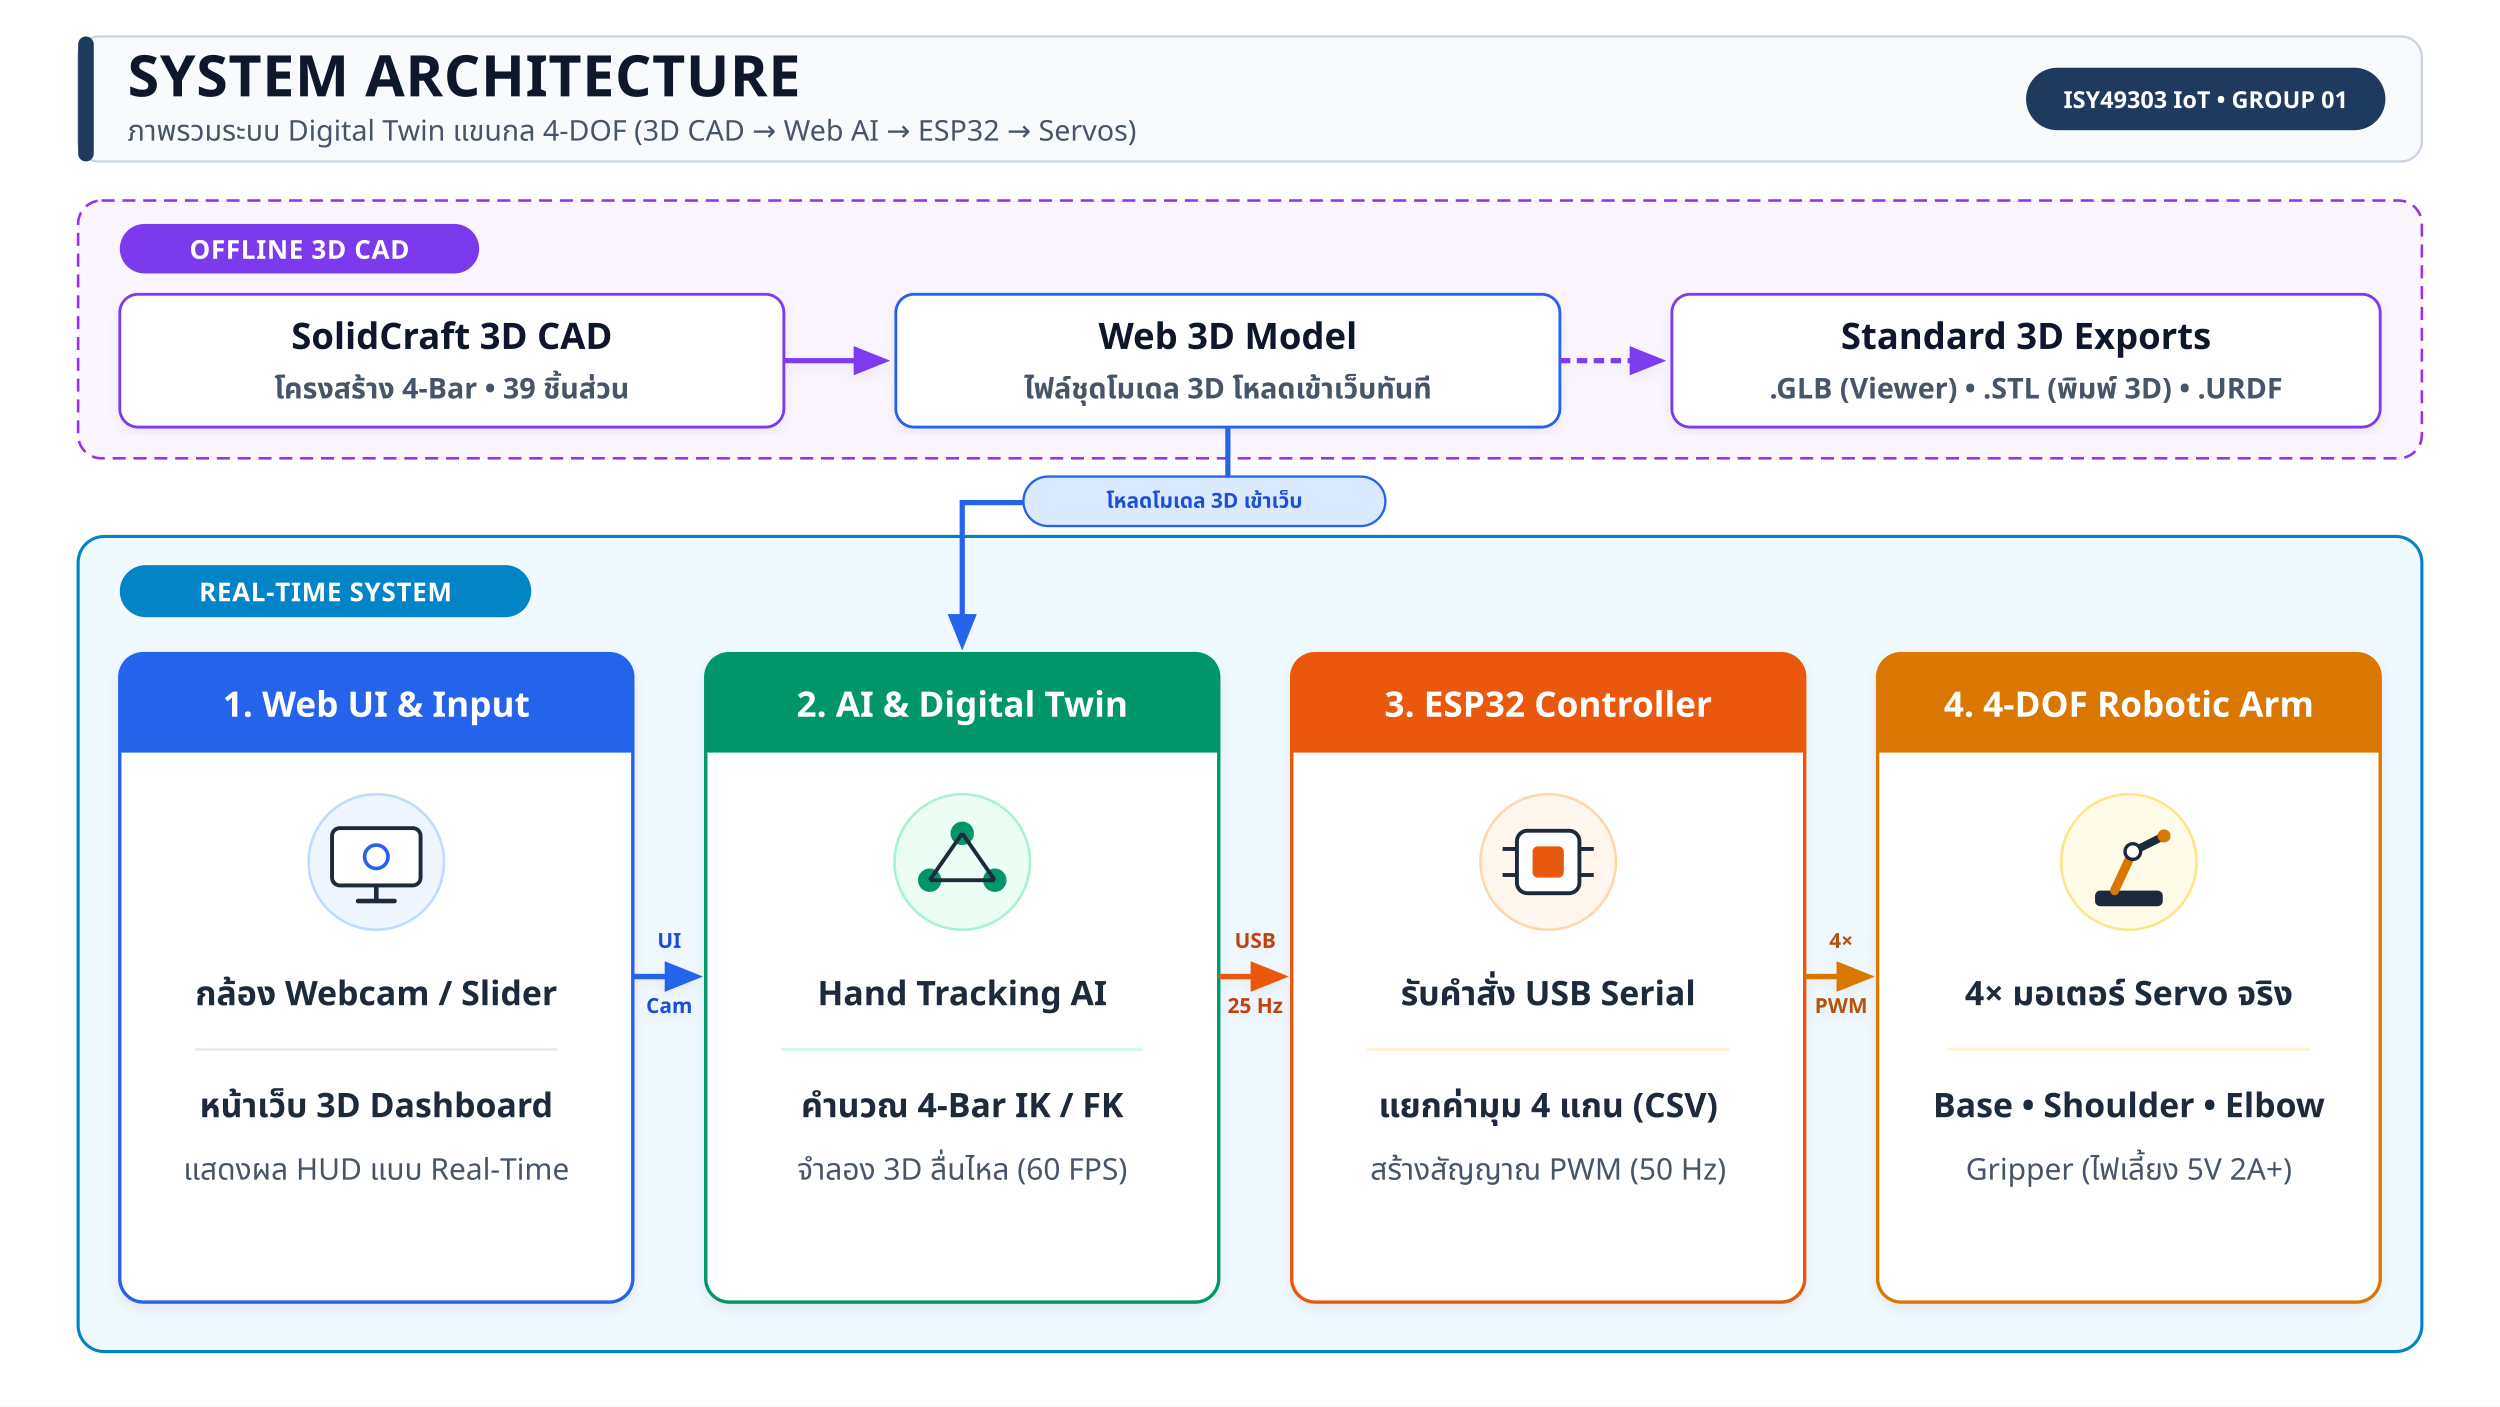
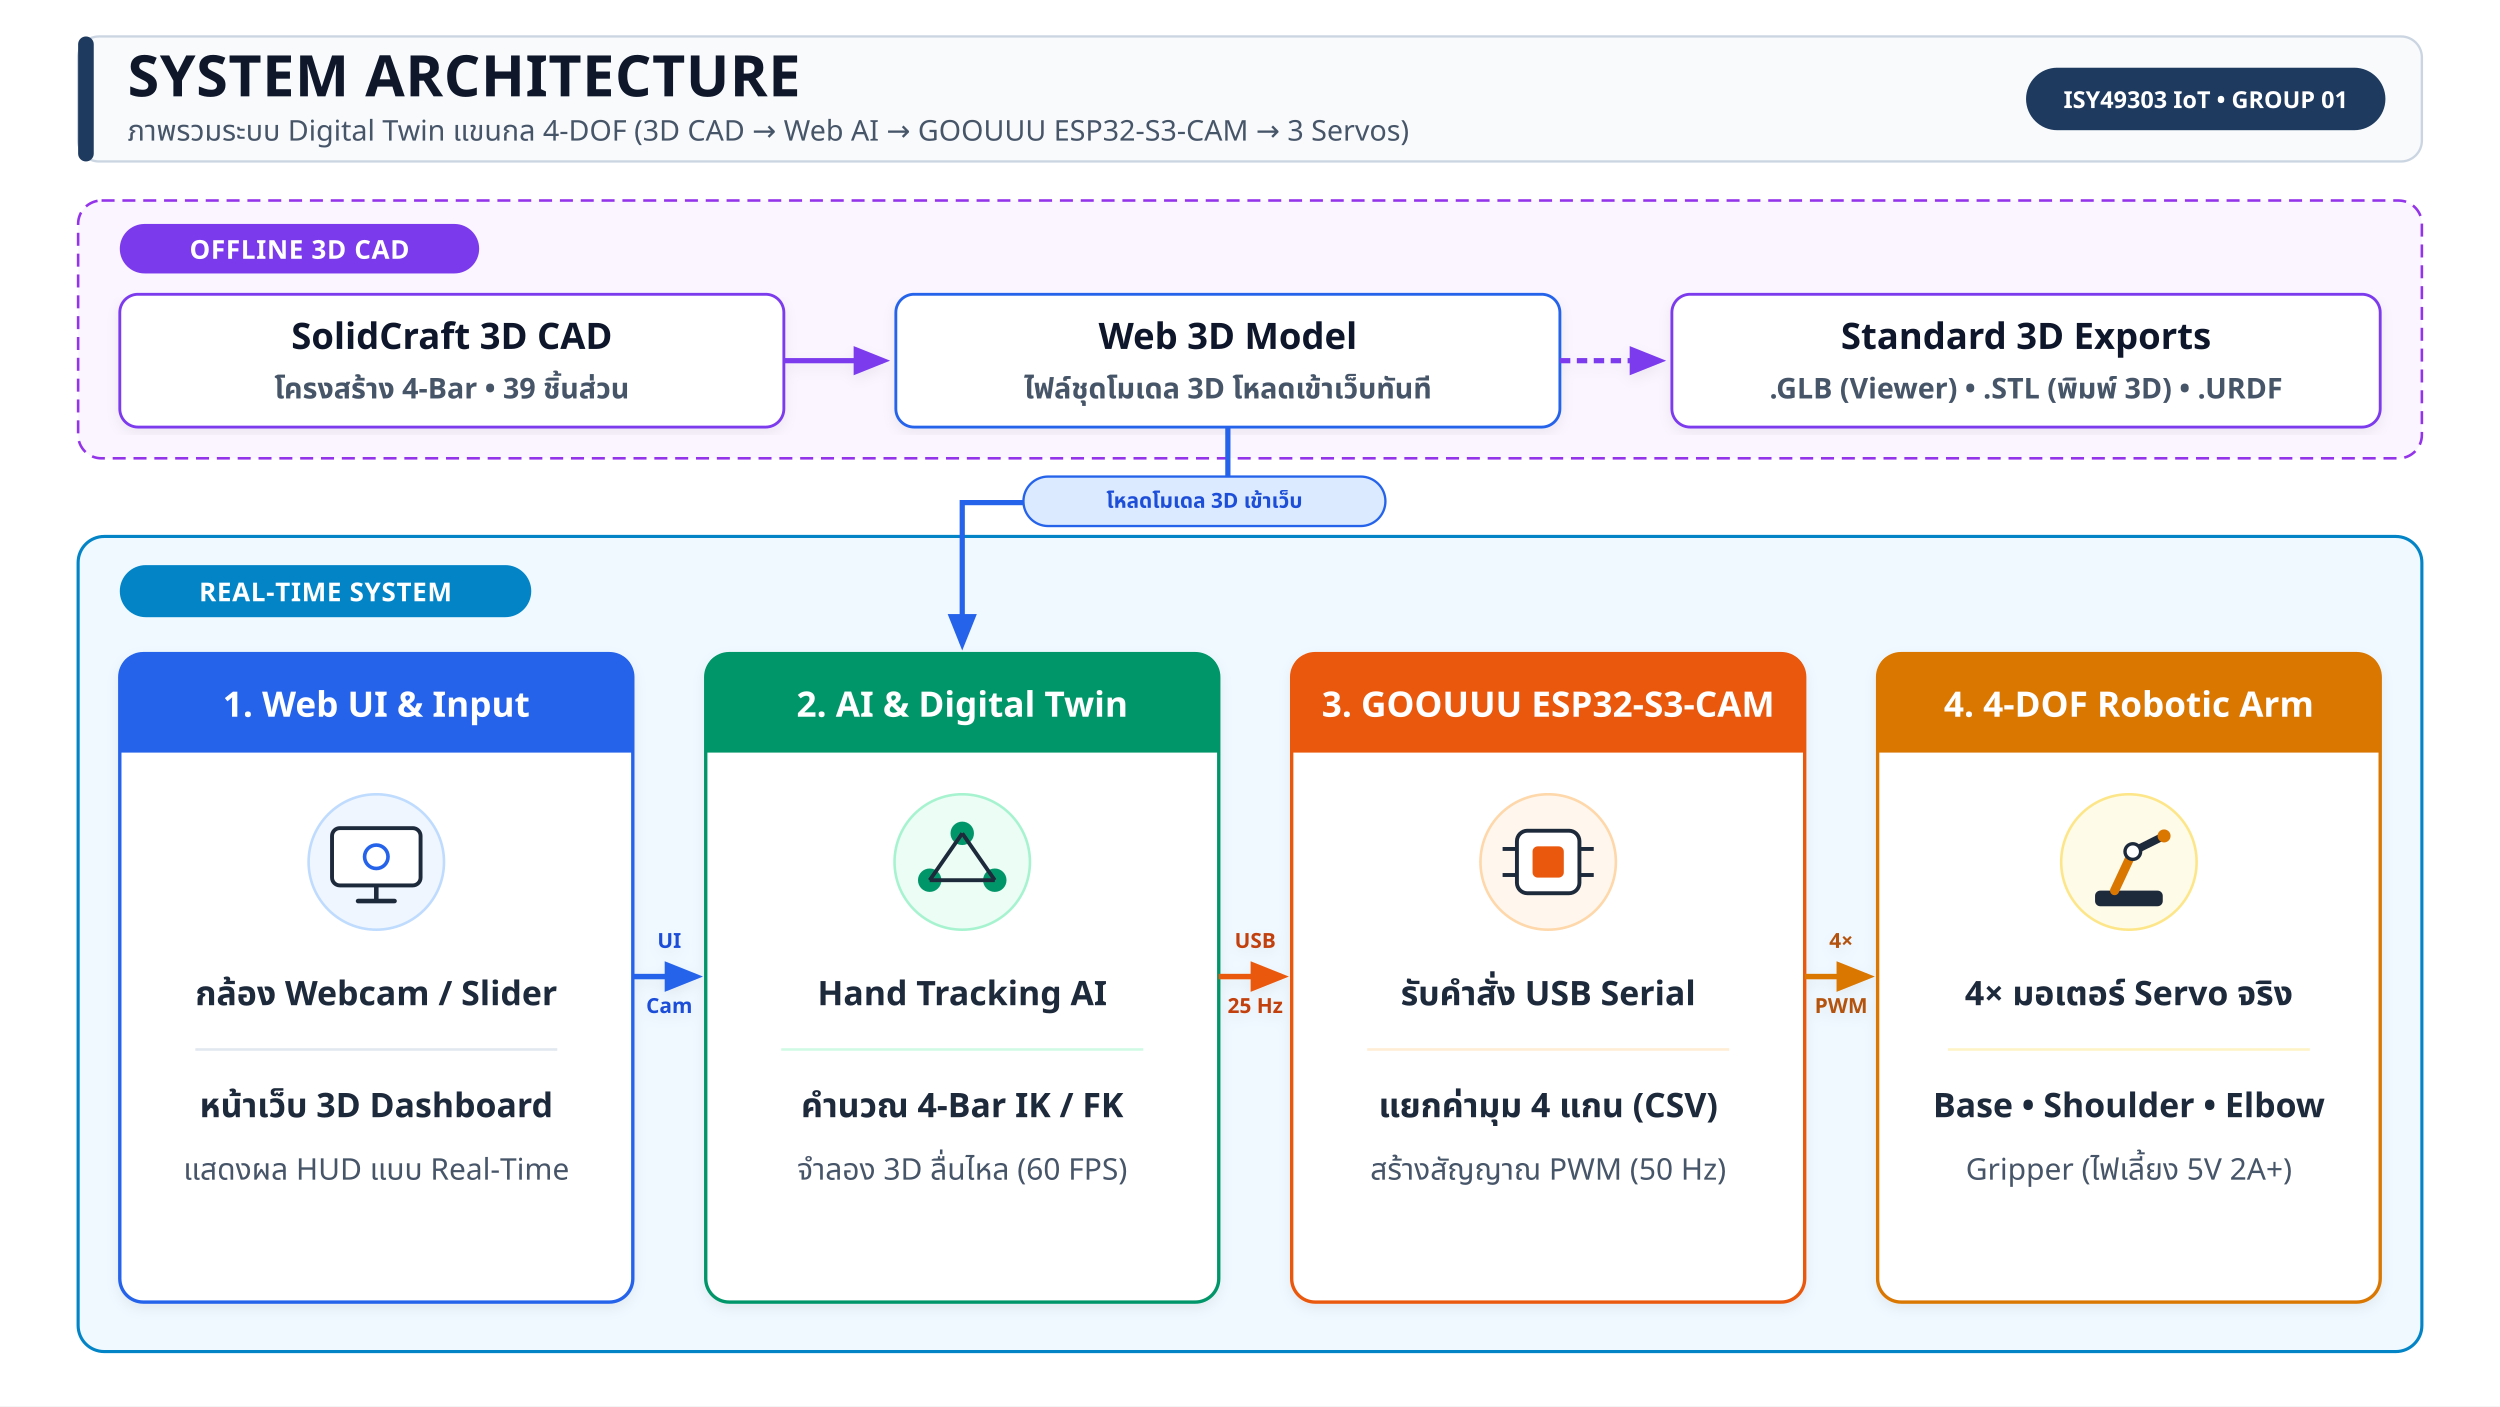
<svg xmlns="http://www.w3.org/2000/svg" viewBox="0 0 1920 1080" width="1920" height="1080">
  <defs>
    <style>
      .sans { font-family: 'Leelawadee UI', 'Segoe UI', 'Noto Sans Thai', Tahoma, sans-serif; }
      .main-title { font-size: 44px; font-weight: 800; fill: #0f172a; letter-spacing: 0.5px; }
      .main-sub { font-size: 22px; font-weight: 500; fill: #475569; }
      .badge-txt { font-size: 18px; font-weight: 700; fill: #ffffff; text-anchor: middle; dominant-baseline: central; }
      .sec-pill { font-size: 20px; font-weight: 800; fill: #ffffff; text-anchor: middle; dominant-baseline: central; letter-spacing: 0.5px; }
      .cad-title { font-size: 28px; font-weight: 800; fill: #0f172a; text-anchor: middle; }
      .cad-sub { font-size: 22px; font-weight: 600; fill: #475569; text-anchor: middle; }
      .card-hdr { font-size: 27px; font-weight: 800; fill: #ffffff; text-anchor: middle; dominant-baseline: central; }
      .card-bullet { font-size: 26px; font-weight: 700; fill: #1e293b; text-anchor: middle; }
      .card-sub { font-size: 23px; font-weight: 500; fill: #475569; text-anchor: middle; }
      .arr-lbl { font-size: 16px; font-weight: 800; text-anchor: middle; }
    </style>
    <filter id="cardShadow" x="-1%" y="-2%" width="102%" height="108%">
      <feDropShadow dx="0" dy="4" stdDeviation="5" flood-color="#0f172a" flood-opacity="0.06" />
    </filter>
    <marker id="arr-purple" viewBox="0 0 10 10" refX="8" refY="5" markerWidth="7" markerHeight="7" orient="auto">
      <path d="M 0 1 L 10 5 L 0 9 z" fill="#7c3aed" />
    </marker>
    <marker id="arr-blue" viewBox="0 0 10 10" refX="8" refY="5" markerWidth="7" markerHeight="7" orient="auto">
      <path d="M 0 1 L 10 5 L 0 9 z" fill="#2563eb" />
    </marker>
    <marker id="arr-orange" viewBox="0 0 10 10" refX="8" refY="5" markerWidth="7" markerHeight="7" orient="auto">
      <path d="M 0 1 L 10 5 L 0 9 z" fill="#ea580c" />
    </marker>
    <marker id="arr-amber" viewBox="0 0 10 10" refX="8" refY="5" markerWidth="7" markerHeight="7" orient="auto">
      <path d="M 0 1 L 10 5 L 0 9 z" fill="#d97706" />
    </marker>
  </defs>
  <rect x="0" y="0" width="1920" height="1080" fill="#ffffff" />
  <rect x="60" y="28" width="1800" height="96" rx="16" fill="#f8fafc" stroke="#cbd5e1" stroke-width="1.8" />
  <rect x="60" y="28" width="12" height="96" rx="6" fill="#1e3a5f" />
  <text x="98" y="74" class="sans main-title">SYSTEM ARCHITECTURE</text>
-   <text x="98" y="108" class="sans main-sub">ภาพรวมระบบ Digital Twin แขนกล 4-DOF (3D CAD → Web AI → ESP32 → Servos)</text>
+   <text x="98" y="108" class="sans main-sub">ภาพรวมระบบ Digital Twin แขนกล 4-DOF (3D CAD → Web AI → GOOUUU ESP32-S3-CAM → 3 Servos)</text>
  <rect x="1556" y="52" width="276" height="48" rx="24" fill="#1e3a5f" />
  <text x="1694" y="76" class="sans badge-txt">ISY49303 IoT • GROUP 01</text>
  <rect x="60" y="154" width="1800" height="198" rx="18" fill="#faf5ff" stroke="#9333ea" stroke-width="2" stroke-dasharray="10,6" />
  <rect x="92" y="172" width="276" height="38" rx="19" fill="#7c3aed" />
  <text x="230" y="191" class="sans sec-pill">OFFLINE 3D CAD</text>
  <g filter="url(#cardShadow)">
    <rect x="92" y="226" width="510" height="102" rx="14" fill="#ffffff" stroke="#7c3aed" stroke-width="2.2" />
    <text x="347" y="268" class="sans cad-title">SolidCraft 3D CAD</text>
    <text x="347" y="306" class="sans cad-sub">โครงสร้าง 4-Bar • 39 ชิ้นส่วน</text>
    <line x1="602" y1="277" x2="678" y2="277" stroke="#7c3aed" stroke-width="4" marker-end="url(#arr-purple)" />
    <rect x="688" y="226" width="510" height="102" rx="14" fill="#ffffff" stroke="#2563eb" stroke-width="2.2" />
    <text x="943" y="268" class="sans cad-title">Web 3D Model</text>
    <text x="943" y="306" class="sans cad-sub">ไฟล์ชุดโมเดล 3D โหลดเข้าเว็บทันที</text>
    <line x1="1198" y1="277" x2="1274" y2="277" stroke="#7c3aed" stroke-width="4" stroke-dasharray="8,5" marker-end="url(#arr-purple)" />
    <rect x="1284" y="226" width="544" height="102" rx="14" fill="#ffffff" stroke="#7c3aed" stroke-width="2.2" />
    <text x="1556" y="268" class="sans cad-title">Standard 3D Exports</text>
    <text x="1556" y="306" class="sans cad-sub">.GLB (Viewer)  •  .STL (พิมพ์ 3D)  •  .URDF</text>
  </g>
  <rect x="60" y="412" width="1800" height="626" rx="20" fill="#f0f9ff" stroke="#0284c7" stroke-width="2.4" />
  <rect x="92" y="434" width="316" height="40" rx="20" fill="#0284c7" />
  <text x="250" y="454" class="sans sec-pill">REAL-TIME SYSTEM</text>
  <path d="M 943 328 L 943 386 L 739 386 L 739 494" fill="none" stroke="#2563eb" stroke-width="4" marker-end="url(#arr-blue)" />
  <rect x="786" y="366" width="278" height="38" rx="19" fill="#dbeafe" stroke="#2563eb" stroke-width="1.8" />
  <text x="925" y="385" class="sans arr-lbl" fill="#1d4ed8" dominant-baseline="central">โหลดโมเดล 3D เข้าเว็บ</text>
  <g filter="url(#cardShadow)">
    <rect x="92" y="502" width="394" height="498" rx="18" fill="#ffffff" stroke="#2563eb" stroke-width="2.6" />
    <path d="M 92 520 Q 92 502 110 502 L 468 502 Q 486 502 486 520 L 486 578 L 92 578 Z" fill="#2563eb" />
    <text x="289" y="540" class="sans card-hdr">1. Web UI &amp; Input</text>
    <circle cx="289" cy="662" r="52" fill="#eff6ff" stroke="#bfdbfe" stroke-width="2" />
    <rect x="255" y="636" width="68" height="44" rx="6" fill="#ffffff" stroke="#1e293b" stroke-width="3" />
    <line x1="275" y1="692" x2="303" y2="692" stroke="#1e293b" stroke-width="3.5" stroke-linecap="round" />
    <line x1="289" y1="680" x2="289" y2="692" stroke="#1e293b" stroke-width="3.5" />
    <circle cx="289" cy="658" r="9" fill="none" stroke="#2563eb" stroke-width="2.8" />
    <text x="289" y="772" class="sans card-bullet">กล้อง Webcam / Slider</text>
    <line x1="150" y1="806" x2="428" y2="806" stroke="#e2e8f0" stroke-width="2" />
    <text x="289" y="858" class="sans card-bullet">หน้าเว็บ 3D Dashboard</text>
    <text x="289" y="906" class="sans card-sub">แสดงผล HUD แบบ Real-Time</text>
    <line x1="486" y1="750" x2="534" y2="750" stroke="#2563eb" stroke-width="4.2" marker-end="url(#arr-blue)" />
    <text x="514" y="728" class="sans arr-lbl" fill="#1d4ed8">UI</text>
    <text x="514" y="778" class="sans arr-lbl" fill="#1d4ed8">Cam</text>
    <rect x="542" y="502" width="394" height="498" rx="18" fill="#ffffff" stroke="#059669" stroke-width="2.6" />
    <path d="M 542 520 Q 542 502 560 502 L 918 502 Q 936 502 936 520 L 936 578 L 542 578 Z" fill="#059669" />
    <text x="739" y="540" class="sans card-hdr">2. AI &amp; Digital Twin</text>
    <circle cx="739" cy="662" r="52" fill="#ecfdf5" stroke="#a7f3d0" stroke-width="2" />
    <circle cx="739" cy="640" r="9" fill="#059669" />
    <circle cx="714" cy="676" r="9" fill="#059669" />
    <circle cx="764" cy="676" r="9" fill="#059669" />
    <line x1="739" y1="640" x2="714" y2="676" stroke="#1e293b" stroke-width="3" />
    <line x1="739" y1="640" x2="764" y2="676" stroke="#1e293b" stroke-width="3" />
    <line x1="714" y1="676" x2="764" y2="676" stroke="#1e293b" stroke-width="3" />
    <text x="739" y="772" class="sans card-bullet">Hand Tracking AI</text>
    <line x1="600" y1="806" x2="878" y2="806" stroke="#d1fae5" stroke-width="2" />
    <text x="739" y="858" class="sans card-bullet">คำนวณ 4-Bar IK / FK</text>
    <text x="739" y="906" class="sans card-sub">จำลอง 3D ลื่นไหล (60 FPS)</text>
    <line x1="936" y1="750" x2="984" y2="750" stroke="#ea580c" stroke-width="4.2" marker-end="url(#arr-orange)" />
    <text x="964" y="728" class="sans arr-lbl" fill="#c2410c">USB</text>
    <text x="964" y="778" class="sans arr-lbl" fill="#c2410c">25 Hz</text>
    <rect x="992" y="502" width="394" height="498" rx="18" fill="#ffffff" stroke="#ea580c" stroke-width="2.6" />
    <path d="M 992 520 Q 992 502 1010 502 L 1368 502 Q 1386 502 1386 520 L 1386 578 L 992 578 Z" fill="#ea580c" />
-     <text x="1189" y="540" class="sans card-hdr">3. ESP32 Controller</text>
+     <text x="1189" y="540" class="sans card-hdr">3. GOOUUU ESP32-S3-CAM</text>
    <circle cx="1189" cy="662" r="52" fill="#fff7ed" stroke="#fed7aa" stroke-width="2" />
    <rect x="1165" y="638" width="48" height="48" rx="8" fill="#ffffff" stroke="#1e293b" stroke-width="3" />
    <rect x="1177" y="650" width="24" height="24" rx="4" fill="#ea580c" />
    <line x1="1154" y1="652" x2="1165" y2="652" stroke="#1e293b" stroke-width="3" />
    <line x1="1154" y1="672" x2="1165" y2="672" stroke="#1e293b" stroke-width="3" />
    <line x1="1213" y1="652" x2="1224" y2="652" stroke="#1e293b" stroke-width="3" />
    <line x1="1213" y1="672" x2="1224" y2="672" stroke="#1e293b" stroke-width="3" />
    <text x="1189" y="772" class="sans card-bullet">รับคำสั่ง USB Serial</text>
    <line x1="1050" y1="806" x2="1328" y2="806" stroke="#ffedd5" stroke-width="2" />
    <text x="1189" y="858" class="sans card-bullet">แยกค่ามุม 4 แกน (CSV)</text>
    <text x="1189" y="906" class="sans card-sub">สร้างสัญญาณ PWM (50 Hz)</text>
    <line x1="1386" y1="750" x2="1434" y2="750" stroke="#d97706" stroke-width="4.2" marker-end="url(#arr-amber)" />
    <text x="1414" y="728" class="sans arr-lbl" fill="#b45309">4×</text>
    <text x="1414" y="778" class="sans arr-lbl" fill="#b45309">PWM</text>
    <rect x="1442" y="502" width="386" height="498" rx="18" fill="#ffffff" stroke="#d97706" stroke-width="2.6" />
    <path d="M 1442 520 Q 1442 502 1460 502 L 1810 502 Q 1828 502 1828 520 L 1828 578 L 1442 578 Z" fill="#d97706" />
    <text x="1635" y="540" class="sans card-hdr">4. 4-DOF Robotic Arm</text>
    <circle cx="1635" cy="662" r="52" fill="#fefce8" stroke="#fde68a" stroke-width="2" />
    <rect x="1609" y="684" width="52" height="12" rx="4" fill="#1e293b" />
    <line x1="1624" y1="684" x2="1638" y2="654" stroke="#d97706" stroke-width="7" stroke-linecap="round" />
    <line x1="1638" y1="654" x2="1662" y2="642" stroke="#1e293b" stroke-width="6" stroke-linecap="round" />
    <circle cx="1638" cy="654" r="6" fill="#ffffff" stroke="#1e293b" stroke-width="2.6" />
    <circle cx="1662" cy="642" r="5" fill="#d97706" />
    <text x="1635" y="772" class="sans card-bullet">4× มอเตอร์ Servo จริง</text>
    <line x1="1496" y1="806" x2="1774" y2="806" stroke="#fef3c7" stroke-width="2" />
    <text x="1635" y="858" class="sans card-bullet">Base • Shoulder • Elbow</text>
    <text x="1635" y="906" class="sans card-sub">Gripper (ไฟเลี้ยง 5V 2A+)</text>
  </g>
</svg>
